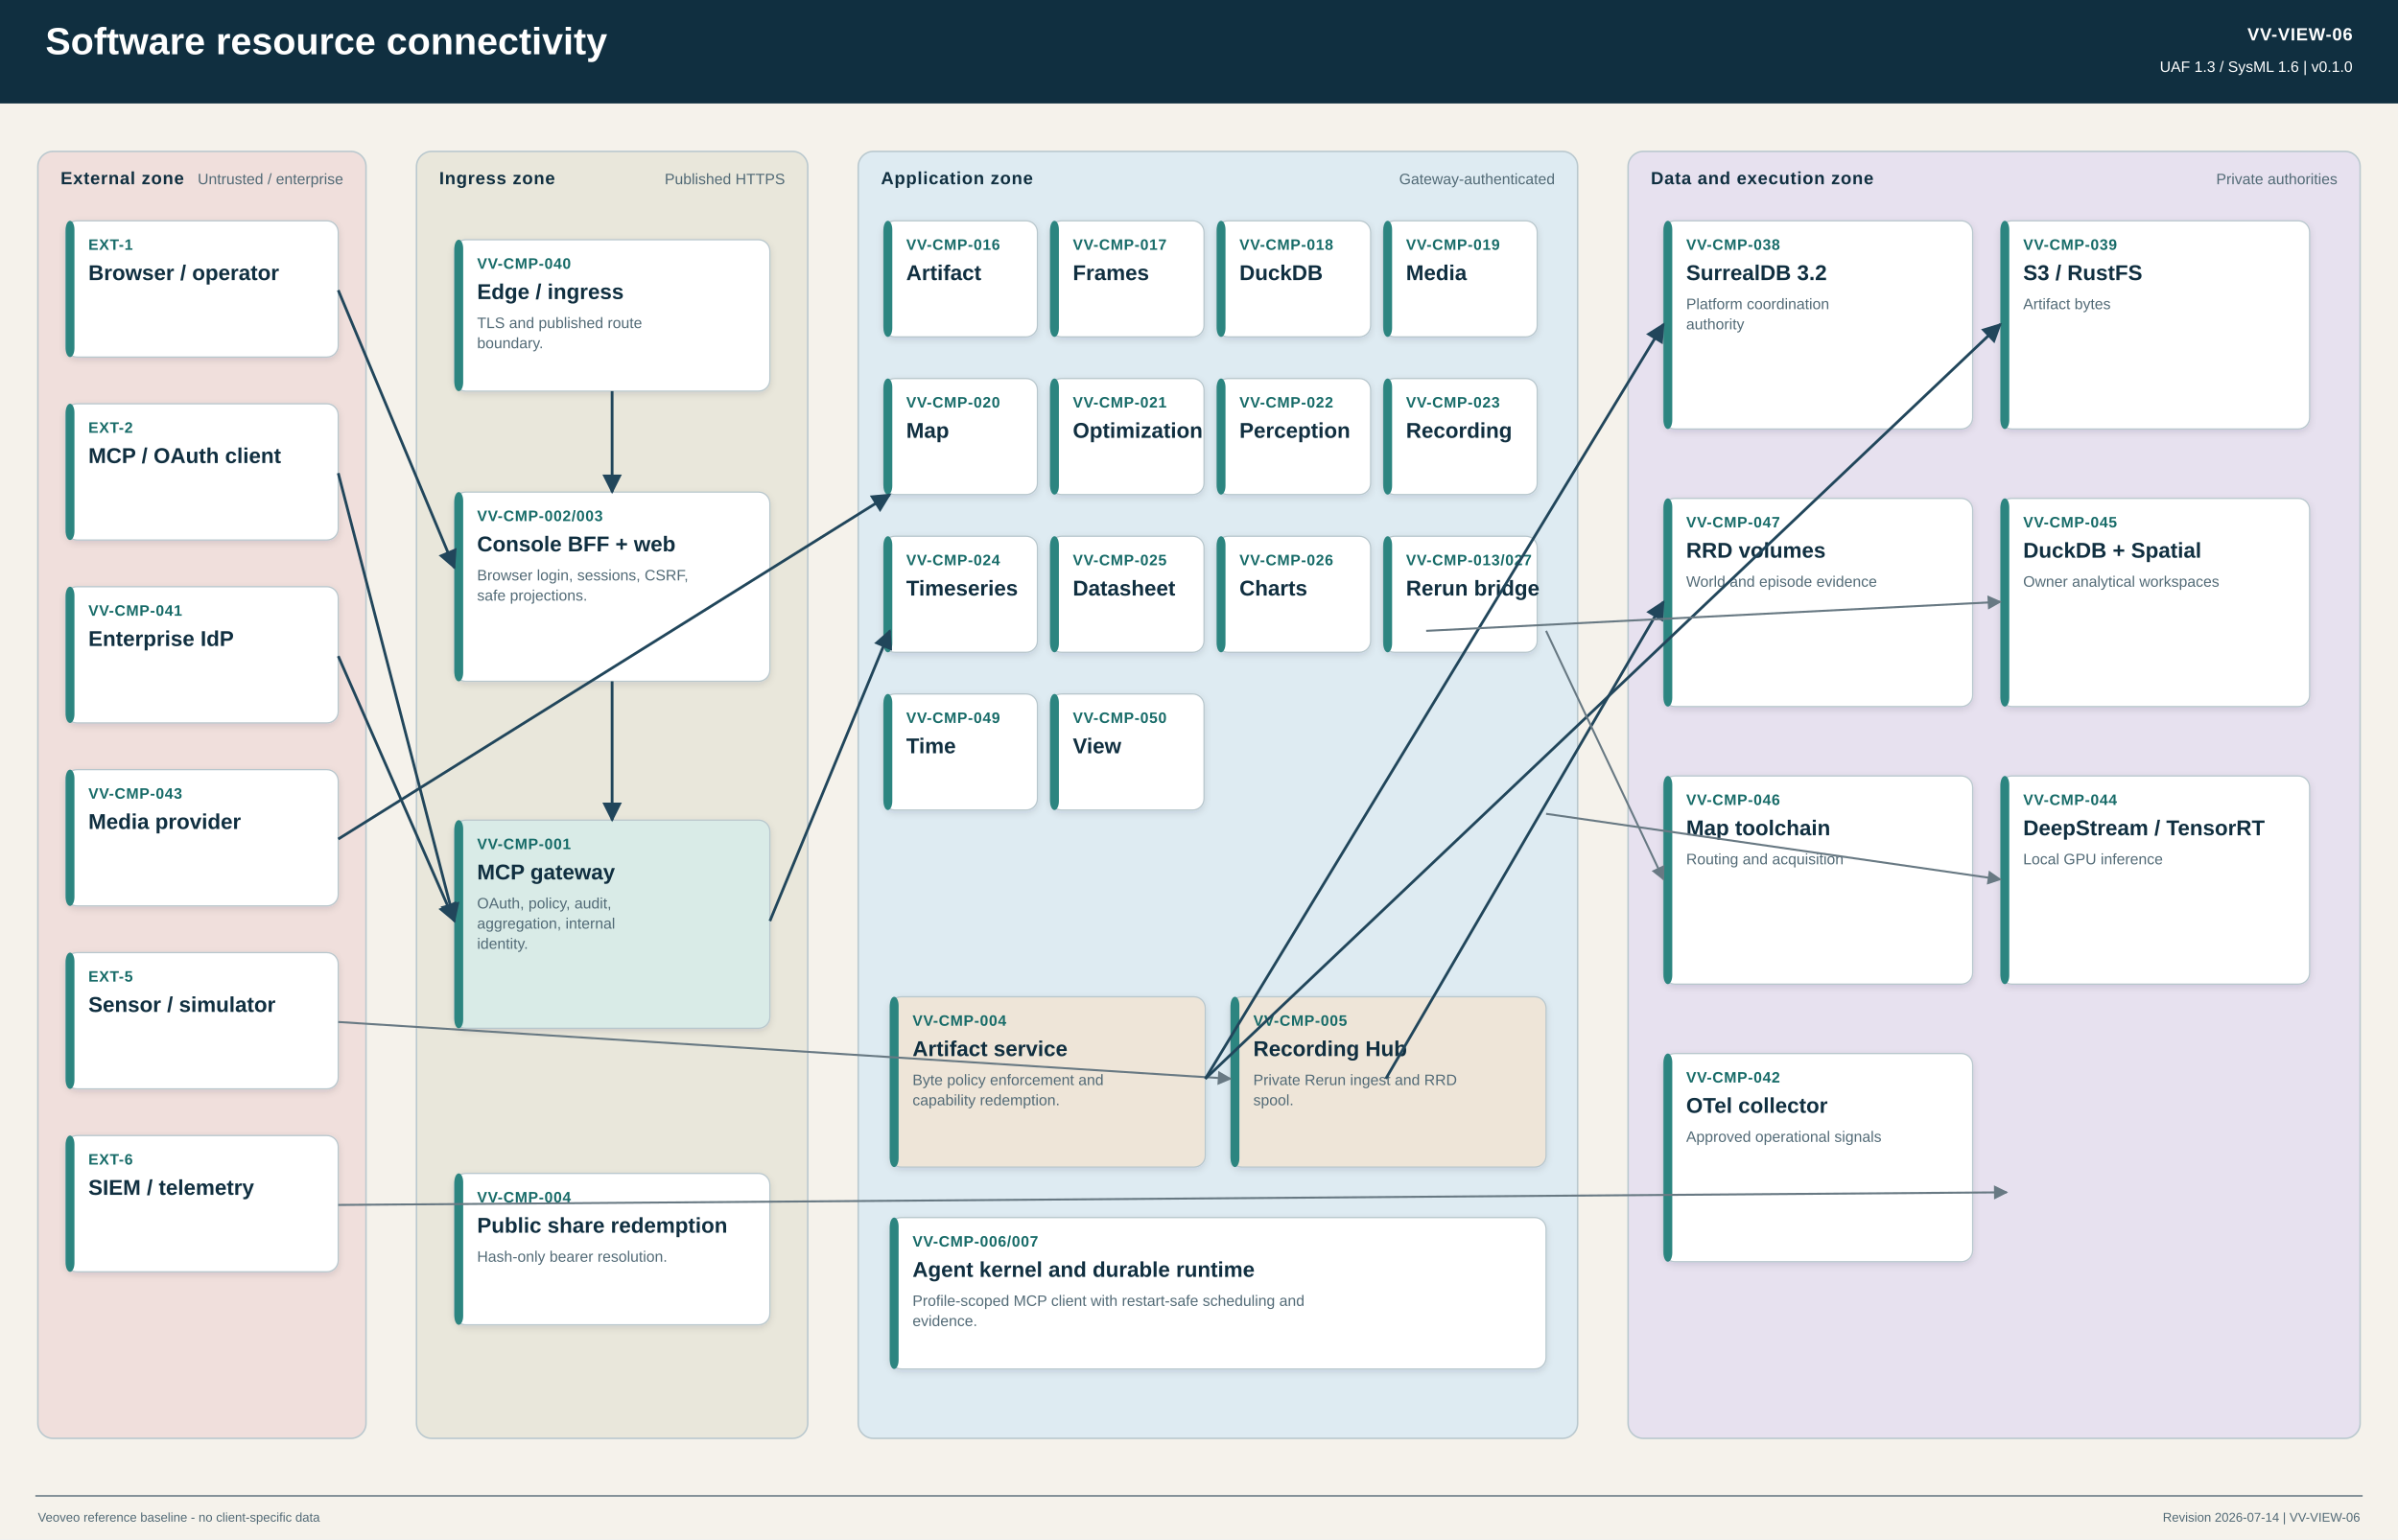
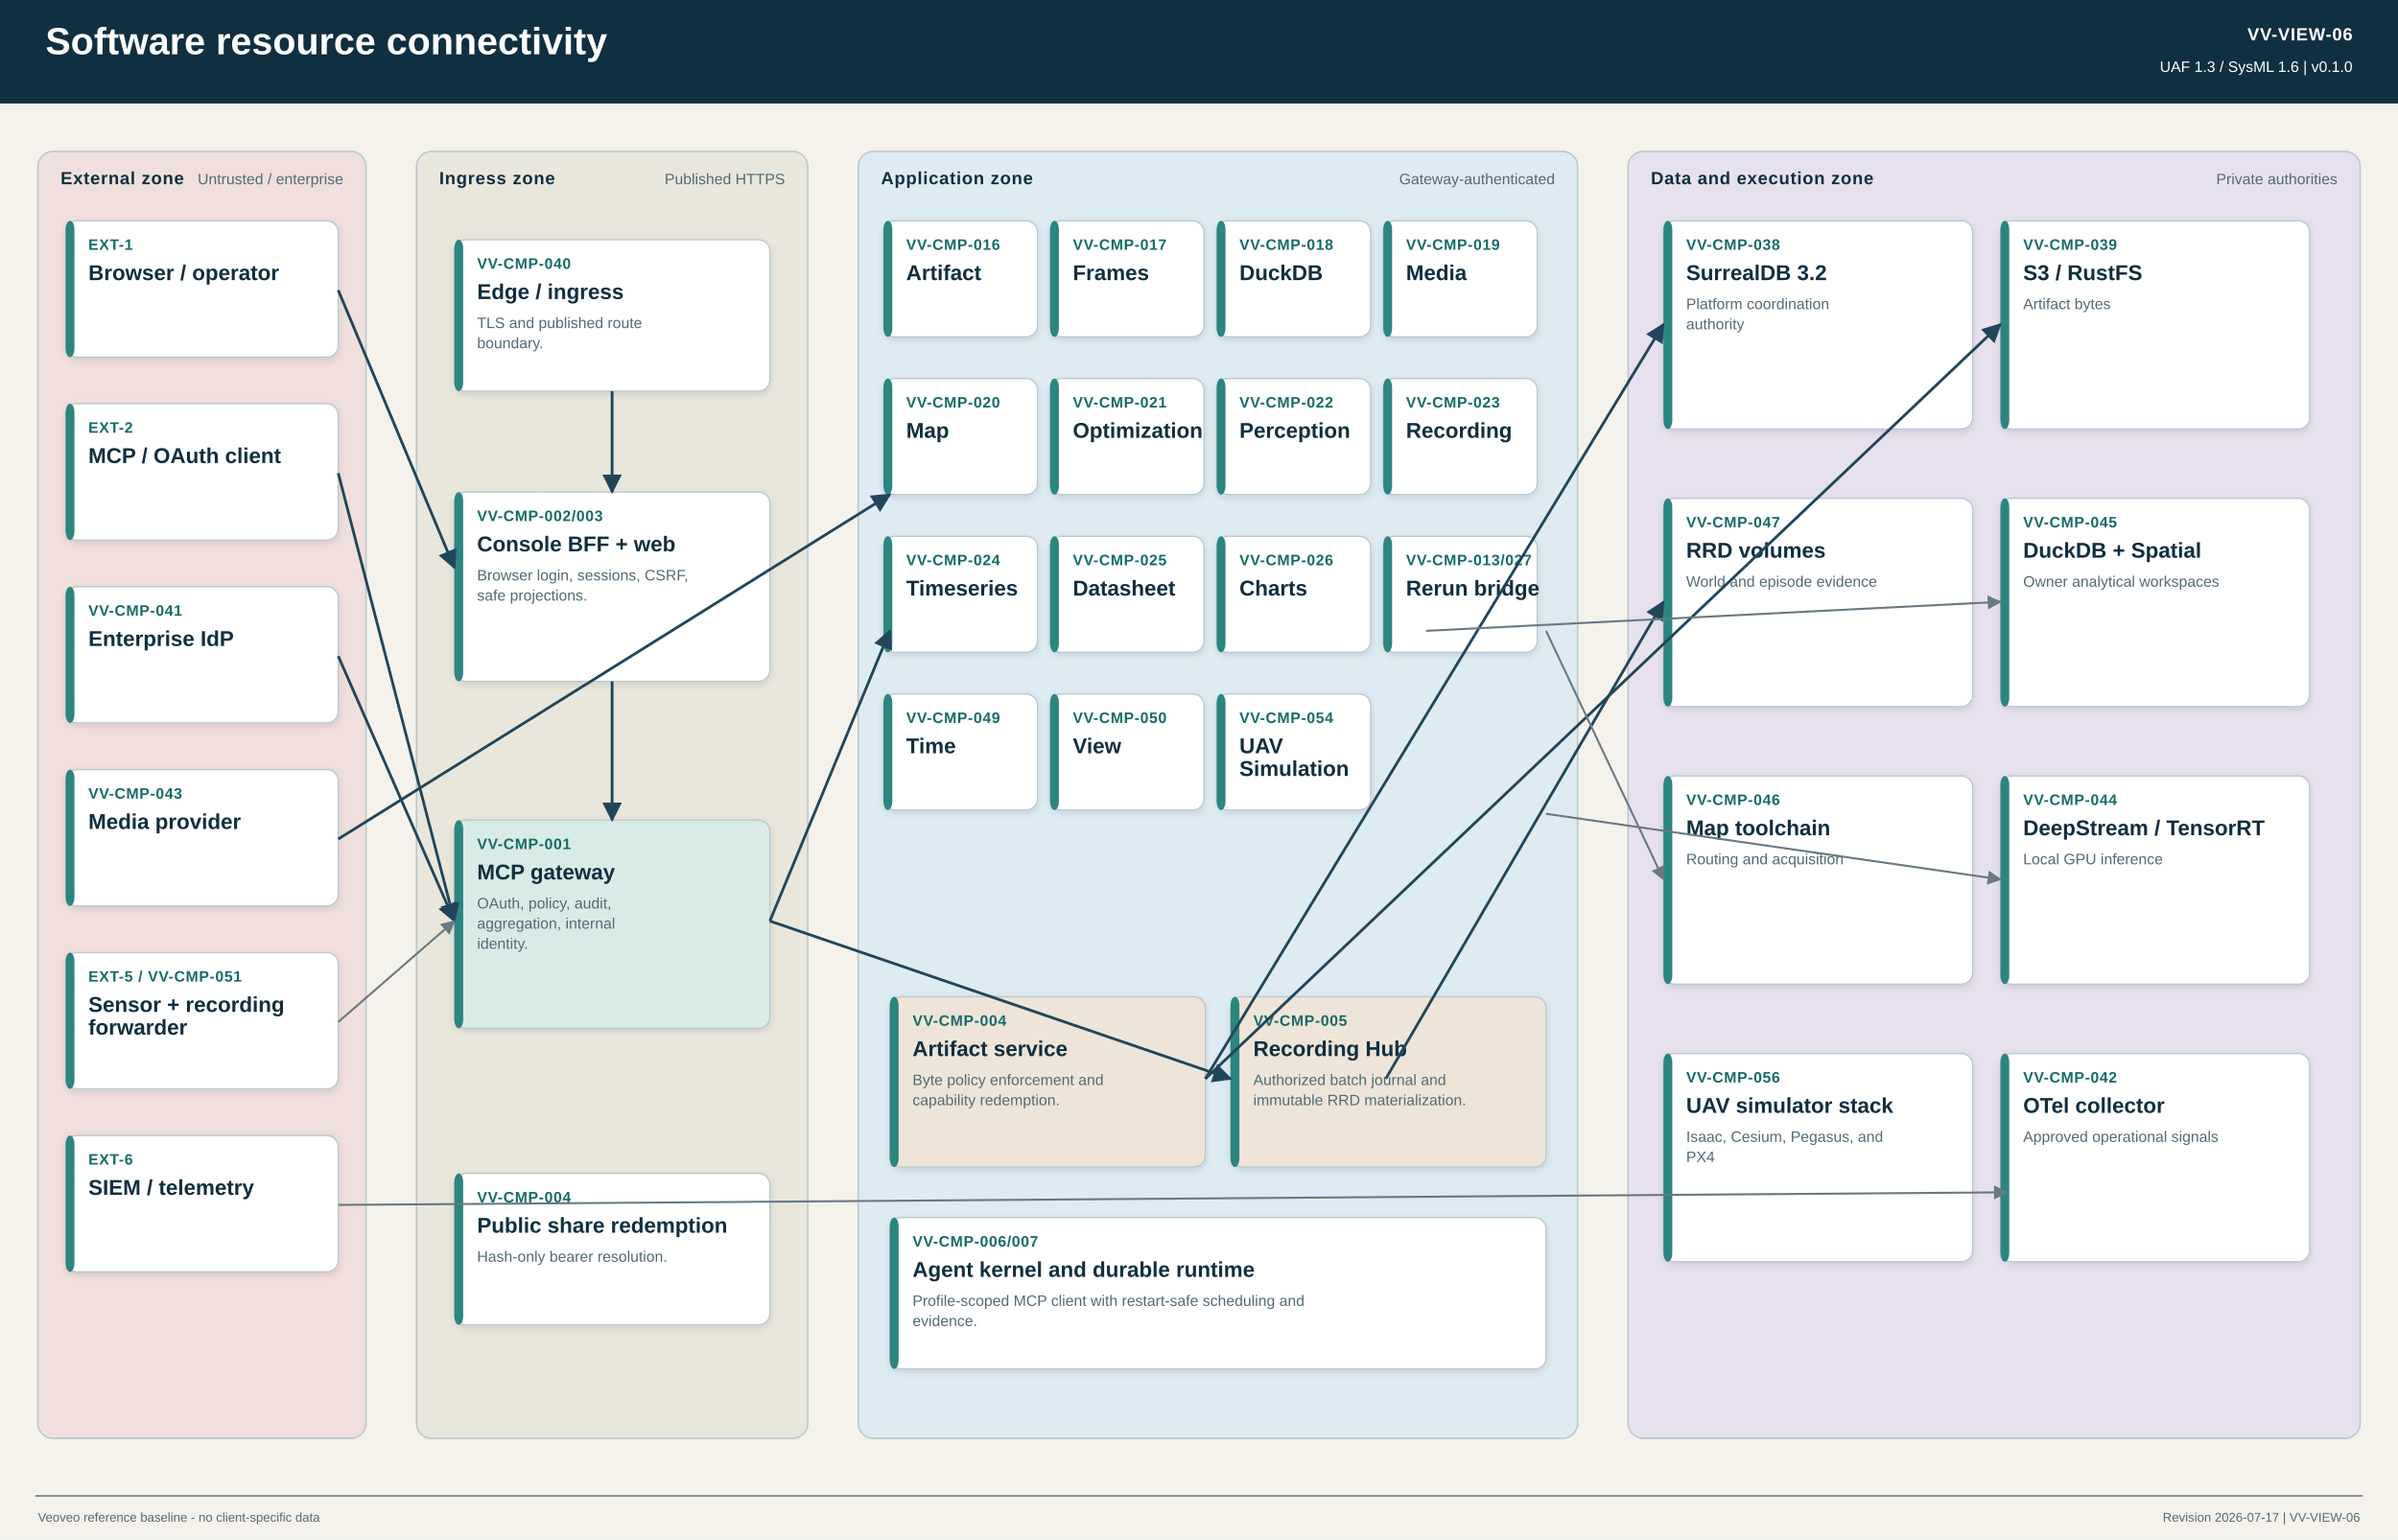
<svg xmlns="http://www.w3.org/2000/svg" viewBox="0 0 1900 1220" width="1900" height="1220" role="img" aria-labelledby="title desc">
  <defs>
    <marker id="arrow" viewBox="0 0 10 10" refX="9" refY="5" markerWidth="7" markerHeight="7" orient="auto-start-reverse">
      <path d="M 0 0 L 10 5 L 0 10 z" fill="#21465b" />
    </marker>
    <marker id="arrow-muted" viewBox="0 0 10 10" refX="9" refY="5" markerWidth="7" markerHeight="7" orient="auto-start-reverse">
      <path d="M 0 0 L 10 5 L 0 10 z" fill="#687983" />
    </marker>
    <filter id="shadow" x="-10%" y="-10%" width="120%" height="130%">
      <feDropShadow dx="0" dy="2" stdDeviation="3" flood-color="#0b2534" flood-opacity="0.12" />
    </filter>
  </defs>
  <style>
.title{font:700 30px Arial,Helvetica,sans-serif;fill:#102f40}.subtitle{font:400 15px Arial,Helvetica,sans-serif;fill:#4d626d}.label{font:700 14px Arial,Helvetica,sans-serif;fill:#102f40;letter-spacing:.04em}.node-title{font:700 17px Arial,Helvetica,sans-serif;fill:#102f40}.node-id{font:700 12px Arial,Helvetica,sans-serif;fill:#176b68;letter-spacing:.04em}.body{font:400 14px Arial,Helvetica,sans-serif;fill:#2d4653}.small{font:400 12px Arial,Helvetica,sans-serif;fill:#526a76}.tiny{font:400 10px Arial,Helvetica,sans-serif;fill:#526a76}.inverse{fill:#ffffff}.edge{stroke:#21465b;stroke-width:2.2;fill:none;marker-end:url(#arrow)}.edge-muted{stroke:#687983;stroke-width:1.6;fill:none;marker-end:url(#arrow-muted)}.edge-dash{stroke:#687983;stroke-width:1.5;stroke-dasharray:7 6;fill:none;marker-end:url(#arrow-muted)}
</style>
  <rect x="0" y="0" width="1900" height="1220" rx="0" fill="#f5f2eb" stroke="none" stroke-width="1" opacity="1" />
  <rect x="0" y="0" width="1900" height="82" rx="0" fill="#102f40" stroke="none" stroke-width="1" opacity="1" />
  <text x="36" y="43" class="title inverse" text-anchor="start">Software resource connectivity</text>
  <text x="1864" y="32" class="label inverse" text-anchor="end">VV-VIEW-06</text>
  <text x="1864" y="57" class="small inverse" text-anchor="end">UAF 1.3 / SysML 1.6 | v0.1.0</text>
  <rect x="30" y="120" width="260" height="1020" rx="12" fill="#f0dfdc" stroke="#b9c8ce" stroke-width="1.2" opacity="1" />
  <text x="48" y="146" class="label" text-anchor="start">External zone</text>
  <text x="272" y="146" class="small" text-anchor="end">Untrusted / enterprise</text>
  <rect x="52" y="175" width="216" height="108" rx="9" fill="#ffffff" stroke="#b8c7cd" stroke-width="1" opacity="1" filter="url(#shadow)" />
  <rect x="52" y="175" width="7" height="108" rx="7" fill="#2c8580" stroke="none" stroke-width="1" opacity="1" />
  <text x="70" y="198" class="node-id" text-anchor="start">EXT-1</text>
  <text x="70" y="222" class="node-title" text-anchor="start">
    <tspan x="70" dy="0">Browser / operator</tspan>
  </text>
  <rect x="52" y="320" width="216" height="108" rx="9" fill="#ffffff" stroke="#b8c7cd" stroke-width="1" opacity="1" filter="url(#shadow)" />
  <rect x="52" y="320" width="7" height="108" rx="7" fill="#2c8580" stroke="none" stroke-width="1" opacity="1" />
  <text x="70" y="343" class="node-id" text-anchor="start">EXT-2</text>
  <text x="70" y="367" class="node-title" text-anchor="start">
    <tspan x="70" dy="0">MCP / OAuth client</tspan>
  </text>
  <rect x="52" y="465" width="216" height="108" rx="9" fill="#ffffff" stroke="#b8c7cd" stroke-width="1" opacity="1" filter="url(#shadow)" />
  <rect x="52" y="465" width="7" height="108" rx="7" fill="#2c8580" stroke="none" stroke-width="1" opacity="1" />
  <text x="70" y="488" class="node-id" text-anchor="start">VV-CMP-041</text>
  <text x="70" y="512" class="node-title" text-anchor="start">
    <tspan x="70" dy="0">Enterprise IdP</tspan>
  </text>
  <rect x="52" y="610" width="216" height="108" rx="9" fill="#ffffff" stroke="#b8c7cd" stroke-width="1" opacity="1" filter="url(#shadow)" />
  <rect x="52" y="610" width="7" height="108" rx="7" fill="#2c8580" stroke="none" stroke-width="1" opacity="1" />
  <text x="70" y="633" class="node-id" text-anchor="start">VV-CMP-043</text>
  <text x="70" y="657" class="node-title" text-anchor="start">
    <tspan x="70" dy="0">Media provider</tspan>
  </text>
  <rect x="52" y="755" width="216" height="108" rx="9" fill="#ffffff" stroke="#b8c7cd" stroke-width="1" opacity="1" filter="url(#shadow)" />
  <rect x="52" y="755" width="7" height="108" rx="7" fill="#2c8580" stroke="none" stroke-width="1" opacity="1" />
-   <text x="70" y="778" class="node-id" text-anchor="start">EXT-5</text>
+   <text x="70" y="778" class="node-id" text-anchor="start">EXT-5 / VV-CMP-051</text>
  <text x="70" y="802" class="node-title" text-anchor="start">
-     <tspan x="70" dy="0">Sensor / simulator</tspan>
+     <tspan x="70" dy="0">Sensor + recording</tspan>
+     <tspan x="70" dy="18">forwarder</tspan>
  </text>
  <rect x="52" y="900" width="216" height="108" rx="9" fill="#ffffff" stroke="#b8c7cd" stroke-width="1" opacity="1" filter="url(#shadow)" />
  <rect x="52" y="900" width="7" height="108" rx="7" fill="#2c8580" stroke="none" stroke-width="1" opacity="1" />
  <text x="70" y="923" class="node-id" text-anchor="start">EXT-6</text>
  <text x="70" y="947" class="node-title" text-anchor="start">
    <tspan x="70" dy="0">SIEM / telemetry</tspan>
  </text>
  <rect x="330" y="120" width="310" height="1020" rx="12" fill="#e9e7db" stroke="#b9c8ce" stroke-width="1.2" opacity="1" />
  <text x="348" y="146" class="label" text-anchor="start">Ingress zone</text>
  <text x="622" y="146" class="small" text-anchor="end">Published HTTPS</text>
  <rect x="360" y="190" width="250" height="120" rx="9" fill="#ffffff" stroke="#b8c7cd" stroke-width="1" opacity="1" filter="url(#shadow)" />
  <rect x="360" y="190" width="7" height="120" rx="7" fill="#2c8580" stroke="none" stroke-width="1" opacity="1" />
  <text x="378" y="213" class="node-id" text-anchor="start">VV-CMP-040</text>
  <text x="378" y="237" class="node-title" text-anchor="start">
    <tspan x="378" dy="0">Edge / ingress</tspan>
  </text>
  <text x="378" y="260" class="small" text-anchor="start">
    <tspan x="378" dy="0">TLS and published route</tspan>
    <tspan x="378" dy="16">boundary.</tspan>
  </text>
  <rect x="360" y="390" width="250" height="150" rx="9" fill="#ffffff" stroke="#b8c7cd" stroke-width="1" opacity="1" filter="url(#shadow)" />
  <rect x="360" y="390" width="7" height="150" rx="7" fill="#2c8580" stroke="none" stroke-width="1" opacity="1" />
  <text x="378" y="413" class="node-id" text-anchor="start">VV-CMP-002/003</text>
  <text x="378" y="437" class="node-title" text-anchor="start">
    <tspan x="378" dy="0">Console BFF + web</tspan>
  </text>
  <text x="378" y="460" class="small" text-anchor="start">
    <tspan x="378" dy="0">Browser login, sessions, CSRF,</tspan>
    <tspan x="378" dy="16">safe projections.</tspan>
  </text>
  <rect x="360" y="650" width="250" height="165" rx="9" fill="#d9ebe7" stroke="#b8c7cd" stroke-width="1" opacity="1" filter="url(#shadow)" />
  <rect x="360" y="650" width="7" height="165" rx="7" fill="#2c8580" stroke="none" stroke-width="1" opacity="1" />
  <text x="378" y="673" class="node-id" text-anchor="start">VV-CMP-001</text>
  <text x="378" y="697" class="node-title" text-anchor="start">
    <tspan x="378" dy="0">MCP gateway</tspan>
  </text>
  <text x="378" y="720" class="small" text-anchor="start">
    <tspan x="378" dy="0">OAuth, policy, audit,</tspan>
    <tspan x="378" dy="16">aggregation, internal</tspan>
    <tspan x="378" dy="16">identity.</tspan>
  </text>
  <rect x="360" y="930" width="250" height="120" rx="9" fill="#ffffff" stroke="#b8c7cd" stroke-width="1" opacity="1" filter="url(#shadow)" />
  <rect x="360" y="930" width="7" height="120" rx="7" fill="#2c8580" stroke="none" stroke-width="1" opacity="1" />
  <text x="378" y="953" class="node-id" text-anchor="start">VV-CMP-004</text>
  <text x="378" y="977" class="node-title" text-anchor="start">
    <tspan x="378" dy="0">Public share redemption</tspan>
  </text>
  <text x="378" y="1000" class="small" text-anchor="start">
    <tspan x="378" dy="0">Hash-only bearer resolution.</tspan>
  </text>
  <rect x="680" y="120" width="570" height="1020" rx="12" fill="#deebf2" stroke="#b9c8ce" stroke-width="1.2" opacity="1" />
  <text x="698" y="146" class="label" text-anchor="start">Application zone</text>
  <text x="1232" y="146" class="small" text-anchor="end">Gateway-authenticated</text>
  <rect x="700" y="175" width="122" height="92" rx="9" fill="#ffffff" stroke="#b8c7cd" stroke-width="1" opacity="1" filter="url(#shadow)" />
  <rect x="700" y="175" width="7" height="92" rx="7" fill="#2c8580" stroke="none" stroke-width="1" opacity="1" />
  <text x="718" y="198" class="node-id" text-anchor="start">VV-CMP-016</text>
  <text x="718" y="222" class="node-title" text-anchor="start">
    <tspan x="718" dy="0">Artifact</tspan>
  </text>
  <rect x="832" y="175" width="122" height="92" rx="9" fill="#ffffff" stroke="#b8c7cd" stroke-width="1" opacity="1" filter="url(#shadow)" />
  <rect x="832" y="175" width="7" height="92" rx="7" fill="#2c8580" stroke="none" stroke-width="1" opacity="1" />
  <text x="850" y="198" class="node-id" text-anchor="start">VV-CMP-017</text>
  <text x="850" y="222" class="node-title" text-anchor="start">
    <tspan x="850" dy="0">Frames</tspan>
  </text>
  <rect x="964" y="175" width="122" height="92" rx="9" fill="#ffffff" stroke="#b8c7cd" stroke-width="1" opacity="1" filter="url(#shadow)" />
  <rect x="964" y="175" width="7" height="92" rx="7" fill="#2c8580" stroke="none" stroke-width="1" opacity="1" />
  <text x="982" y="198" class="node-id" text-anchor="start">VV-CMP-018</text>
  <text x="982" y="222" class="node-title" text-anchor="start">
    <tspan x="982" dy="0">DuckDB</tspan>
  </text>
  <rect x="1096" y="175" width="122" height="92" rx="9" fill="#ffffff" stroke="#b8c7cd" stroke-width="1" opacity="1" filter="url(#shadow)" />
  <rect x="1096" y="175" width="7" height="92" rx="7" fill="#2c8580" stroke="none" stroke-width="1" opacity="1" />
  <text x="1114" y="198" class="node-id" text-anchor="start">VV-CMP-019</text>
  <text x="1114" y="222" class="node-title" text-anchor="start">
    <tspan x="1114" dy="0">Media</tspan>
  </text>
  <rect x="700" y="300" width="122" height="92" rx="9" fill="#ffffff" stroke="#b8c7cd" stroke-width="1" opacity="1" filter="url(#shadow)" />
  <rect x="700" y="300" width="7" height="92" rx="7" fill="#2c8580" stroke="none" stroke-width="1" opacity="1" />
  <text x="718" y="323" class="node-id" text-anchor="start">VV-CMP-020</text>
  <text x="718" y="347" class="node-title" text-anchor="start">
    <tspan x="718" dy="0">Map</tspan>
  </text>
  <rect x="832" y="300" width="122" height="92" rx="9" fill="#ffffff" stroke="#b8c7cd" stroke-width="1" opacity="1" filter="url(#shadow)" />
  <rect x="832" y="300" width="7" height="92" rx="7" fill="#2c8580" stroke="none" stroke-width="1" opacity="1" />
  <text x="850" y="323" class="node-id" text-anchor="start">VV-CMP-021</text>
  <text x="850" y="347" class="node-title" text-anchor="start">
    <tspan x="850" dy="0">Optimization</tspan>
  </text>
  <rect x="964" y="300" width="122" height="92" rx="9" fill="#ffffff" stroke="#b8c7cd" stroke-width="1" opacity="1" filter="url(#shadow)" />
  <rect x="964" y="300" width="7" height="92" rx="7" fill="#2c8580" stroke="none" stroke-width="1" opacity="1" />
  <text x="982" y="323" class="node-id" text-anchor="start">VV-CMP-022</text>
  <text x="982" y="347" class="node-title" text-anchor="start">
    <tspan x="982" dy="0">Perception</tspan>
  </text>
  <rect x="1096" y="300" width="122" height="92" rx="9" fill="#ffffff" stroke="#b8c7cd" stroke-width="1" opacity="1" filter="url(#shadow)" />
  <rect x="1096" y="300" width="7" height="92" rx="7" fill="#2c8580" stroke="none" stroke-width="1" opacity="1" />
  <text x="1114" y="323" class="node-id" text-anchor="start">VV-CMP-023</text>
  <text x="1114" y="347" class="node-title" text-anchor="start">
    <tspan x="1114" dy="0">Recording</tspan>
  </text>
  <rect x="700" y="425" width="122" height="92" rx="9" fill="#ffffff" stroke="#b8c7cd" stroke-width="1" opacity="1" filter="url(#shadow)" />
  <rect x="700" y="425" width="7" height="92" rx="7" fill="#2c8580" stroke="none" stroke-width="1" opacity="1" />
  <text x="718" y="448" class="node-id" text-anchor="start">VV-CMP-024</text>
  <text x="718" y="472" class="node-title" text-anchor="start">
    <tspan x="718" dy="0">Timeseries</tspan>
  </text>
  <rect x="832" y="425" width="122" height="92" rx="9" fill="#ffffff" stroke="#b8c7cd" stroke-width="1" opacity="1" filter="url(#shadow)" />
  <rect x="832" y="425" width="7" height="92" rx="7" fill="#2c8580" stroke="none" stroke-width="1" opacity="1" />
  <text x="850" y="448" class="node-id" text-anchor="start">VV-CMP-025</text>
  <text x="850" y="472" class="node-title" text-anchor="start">
    <tspan x="850" dy="0">Datasheet</tspan>
  </text>
  <rect x="964" y="425" width="122" height="92" rx="9" fill="#ffffff" stroke="#b8c7cd" stroke-width="1" opacity="1" filter="url(#shadow)" />
  <rect x="964" y="425" width="7" height="92" rx="7" fill="#2c8580" stroke="none" stroke-width="1" opacity="1" />
  <text x="982" y="448" class="node-id" text-anchor="start">VV-CMP-026</text>
  <text x="982" y="472" class="node-title" text-anchor="start">
    <tspan x="982" dy="0">Charts</tspan>
  </text>
  <rect x="1096" y="425" width="122" height="92" rx="9" fill="#ffffff" stroke="#b8c7cd" stroke-width="1" opacity="1" filter="url(#shadow)" />
  <rect x="1096" y="425" width="7" height="92" rx="7" fill="#2c8580" stroke="none" stroke-width="1" opacity="1" />
  <text x="1114" y="448" class="node-id" text-anchor="start">VV-CMP-013/027</text>
  <text x="1114" y="472" class="node-title" text-anchor="start">
    <tspan x="1114" dy="0">Rerun bridge</tspan>
  </text>
  <rect x="700" y="550" width="122" height="92" rx="9" fill="#ffffff" stroke="#b8c7cd" stroke-width="1" opacity="1" filter="url(#shadow)" />
  <rect x="700" y="550" width="7" height="92" rx="7" fill="#2c8580" stroke="none" stroke-width="1" opacity="1" />
  <text x="718" y="573" class="node-id" text-anchor="start">VV-CMP-049</text>
  <text x="718" y="597" class="node-title" text-anchor="start">
    <tspan x="718" dy="0">Time</tspan>
  </text>
  <rect x="832" y="550" width="122" height="92" rx="9" fill="#ffffff" stroke="#b8c7cd" stroke-width="1" opacity="1" filter="url(#shadow)" />
  <rect x="832" y="550" width="7" height="92" rx="7" fill="#2c8580" stroke="none" stroke-width="1" opacity="1" />
  <text x="850" y="573" class="node-id" text-anchor="start">VV-CMP-050</text>
  <text x="850" y="597" class="node-title" text-anchor="start">
    <tspan x="850" dy="0">View</tspan>
  </text>
+   <rect x="964" y="550" width="122" height="92" rx="9" fill="#ffffff" stroke="#b8c7cd" stroke-width="1" opacity="1" filter="url(#shadow)" />
+   <rect x="964" y="550" width="7" height="92" rx="7" fill="#2c8580" stroke="none" stroke-width="1" opacity="1" />
+   <text x="982" y="573" class="node-id" text-anchor="start">VV-CMP-054</text>
+   <text x="982" y="597" class="node-title" text-anchor="start">
+     <tspan x="982" dy="0">UAV</tspan>
+     <tspan x="982" dy="18">Simulation</tspan>
+   </text>
  <rect x="705" y="790" width="250" height="135" rx="9" fill="#eee5d8" stroke="#b8c7cd" stroke-width="1" opacity="1" filter="url(#shadow)" />
  <rect x="705" y="790" width="7" height="135" rx="7" fill="#2c8580" stroke="none" stroke-width="1" opacity="1" />
  <text x="723" y="813" class="node-id" text-anchor="start">VV-CMP-004</text>
  <text x="723" y="837" class="node-title" text-anchor="start">
    <tspan x="723" dy="0">Artifact service</tspan>
  </text>
  <text x="723" y="860" class="small" text-anchor="start">
    <tspan x="723" dy="0">Byte policy enforcement and</tspan>
    <tspan x="723" dy="16">capability redemption.</tspan>
  </text>
  <rect x="975" y="790" width="250" height="135" rx="9" fill="#eee5d8" stroke="#b8c7cd" stroke-width="1" opacity="1" filter="url(#shadow)" />
  <rect x="975" y="790" width="7" height="135" rx="7" fill="#2c8580" stroke="none" stroke-width="1" opacity="1" />
  <text x="993" y="813" class="node-id" text-anchor="start">VV-CMP-005</text>
  <text x="993" y="837" class="node-title" text-anchor="start">
    <tspan x="993" dy="0">Recording Hub</tspan>
  </text>
  <text x="993" y="860" class="small" text-anchor="start">
-     <tspan x="993" dy="0">Private Rerun ingest and RRD</tspan>
-     <tspan x="993" dy="16">spool.</tspan>
+     <tspan x="993" dy="0">Authorized batch journal and</tspan>
+     <tspan x="993" dy="16">immutable RRD materialization.</tspan>
  </text>
  <rect x="705" y="965" width="520" height="120" rx="9" fill="#ffffff" stroke="#b8c7cd" stroke-width="1" opacity="1" filter="url(#shadow)" />
  <rect x="705" y="965" width="7" height="120" rx="7" fill="#2c8580" stroke="none" stroke-width="1" opacity="1" />
  <text x="723" y="988" class="node-id" text-anchor="start">VV-CMP-006/007</text>
  <text x="723" y="1012" class="node-title" text-anchor="start">
    <tspan x="723" dy="0">Agent kernel and durable runtime</tspan>
  </text>
  <text x="723" y="1035" class="small" text-anchor="start">
    <tspan x="723" dy="0">Profile-scoped MCP client with restart-safe scheduling and</tspan>
    <tspan x="723" dy="16">evidence.</tspan>
  </text>
  <rect x="1290" y="120" width="580" height="1020" rx="12" fill="#e7e1ef" stroke="#b9c8ce" stroke-width="1.2" opacity="1" />
  <text x="1308" y="146" class="label" text-anchor="start">Data and execution zone</text>
  <text x="1852" y="146" class="small" text-anchor="end">Private authorities</text>
  <rect x="1318" y="175" width="245" height="165" rx="9" fill="#ffffff" stroke="#b8c7cd" stroke-width="1" opacity="1" filter="url(#shadow)" />
  <rect x="1318" y="175" width="7" height="165" rx="7" fill="#2c8580" stroke="none" stroke-width="1" opacity="1" />
  <text x="1336" y="198" class="node-id" text-anchor="start">VV-CMP-038</text>
  <text x="1336" y="222" class="node-title" text-anchor="start">
    <tspan x="1336" dy="0">SurrealDB 3.2</tspan>
  </text>
  <text x="1336" y="245" class="small" text-anchor="start">
    <tspan x="1336" dy="0">Platform coordination</tspan>
    <tspan x="1336" dy="16">authority</tspan>
  </text>
  <rect x="1585" y="175" width="245" height="165" rx="9" fill="#ffffff" stroke="#b8c7cd" stroke-width="1" opacity="1" filter="url(#shadow)" />
  <rect x="1585" y="175" width="7" height="165" rx="7" fill="#2c8580" stroke="none" stroke-width="1" opacity="1" />
  <text x="1603" y="198" class="node-id" text-anchor="start">VV-CMP-039</text>
  <text x="1603" y="222" class="node-title" text-anchor="start">
    <tspan x="1603" dy="0">S3 / RustFS</tspan>
  </text>
  <text x="1603" y="245" class="small" text-anchor="start">
    <tspan x="1603" dy="0">Artifact bytes</tspan>
  </text>
  <rect x="1318" y="395" width="245" height="165" rx="9" fill="#ffffff" stroke="#b8c7cd" stroke-width="1" opacity="1" filter="url(#shadow)" />
  <rect x="1318" y="395" width="7" height="165" rx="7" fill="#2c8580" stroke="none" stroke-width="1" opacity="1" />
  <text x="1336" y="418" class="node-id" text-anchor="start">VV-CMP-047</text>
  <text x="1336" y="442" class="node-title" text-anchor="start">
    <tspan x="1336" dy="0">RRD volumes</tspan>
  </text>
  <text x="1336" y="465" class="small" text-anchor="start">
    <tspan x="1336" dy="0">World and episode evidence</tspan>
  </text>
  <rect x="1585" y="395" width="245" height="165" rx="9" fill="#ffffff" stroke="#b8c7cd" stroke-width="1" opacity="1" filter="url(#shadow)" />
  <rect x="1585" y="395" width="7" height="165" rx="7" fill="#2c8580" stroke="none" stroke-width="1" opacity="1" />
  <text x="1603" y="418" class="node-id" text-anchor="start">VV-CMP-045</text>
  <text x="1603" y="442" class="node-title" text-anchor="start">
    <tspan x="1603" dy="0">DuckDB + Spatial</tspan>
  </text>
  <text x="1603" y="465" class="small" text-anchor="start">
    <tspan x="1603" dy="0">Owner analytical workspaces</tspan>
  </text>
  <rect x="1318" y="615" width="245" height="165" rx="9" fill="#ffffff" stroke="#b8c7cd" stroke-width="1" opacity="1" filter="url(#shadow)" />
  <rect x="1318" y="615" width="7" height="165" rx="7" fill="#2c8580" stroke="none" stroke-width="1" opacity="1" />
  <text x="1336" y="638" class="node-id" text-anchor="start">VV-CMP-046</text>
  <text x="1336" y="662" class="node-title" text-anchor="start">
    <tspan x="1336" dy="0">Map toolchain</tspan>
  </text>
  <text x="1336" y="685" class="small" text-anchor="start">
    <tspan x="1336" dy="0">Routing and acquisition</tspan>
  </text>
  <rect x="1585" y="615" width="245" height="165" rx="9" fill="#ffffff" stroke="#b8c7cd" stroke-width="1" opacity="1" filter="url(#shadow)" />
  <rect x="1585" y="615" width="7" height="165" rx="7" fill="#2c8580" stroke="none" stroke-width="1" opacity="1" />
  <text x="1603" y="638" class="node-id" text-anchor="start">VV-CMP-044</text>
  <text x="1603" y="662" class="node-title" text-anchor="start">
    <tspan x="1603" dy="0">DeepStream / TensorRT</tspan>
  </text>
  <text x="1603" y="685" class="small" text-anchor="start">
    <tspan x="1603" dy="0">Local GPU inference</tspan>
  </text>
  <rect x="1318" y="835" width="245" height="165" rx="9" fill="#ffffff" stroke="#b8c7cd" stroke-width="1" opacity="1" filter="url(#shadow)" />
  <rect x="1318" y="835" width="7" height="165" rx="7" fill="#2c8580" stroke="none" stroke-width="1" opacity="1" />
-   <text x="1336" y="858" class="node-id" text-anchor="start">VV-CMP-042</text>
+   <text x="1336" y="858" class="node-id" text-anchor="start">VV-CMP-056</text>
  <text x="1336" y="882" class="node-title" text-anchor="start">
-     <tspan x="1336" dy="0">OTel collector</tspan>
+     <tspan x="1336" dy="0">UAV simulator stack</tspan>
  </text>
  <text x="1336" y="905" class="small" text-anchor="start">
-     <tspan x="1336" dy="0">Approved operational signals</tspan>
+     <tspan x="1336" dy="0">Isaac, Cesium, Pegasus, and</tspan>
+     <tspan x="1336" dy="16">PX4</tspan>
+   </text>
+   <rect x="1585" y="835" width="245" height="165" rx="9" fill="#ffffff" stroke="#b8c7cd" stroke-width="1" opacity="1" filter="url(#shadow)" />
+   <rect x="1585" y="835" width="7" height="165" rx="7" fill="#2c8580" stroke="none" stroke-width="1" opacity="1" />
+   <text x="1603" y="858" class="node-id" text-anchor="start">VV-CMP-042</text>
+   <text x="1603" y="882" class="node-title" text-anchor="start">
+     <tspan x="1603" dy="0">OTel collector</tspan>
+   </text>
+   <text x="1603" y="905" class="small" text-anchor="start">
+     <tspan x="1603" dy="0">Approved operational signals</tspan>
  </text>
  <path d="M 268 230 L 360 450" class="edge" />
  <path d="M 268 375 L 360 730" class="edge" />
  <path d="M 268 520 L 360 730" class="edge" />
  <path d="M 268 665 L 705 392" class="edge" />
-   <path d="M 268 810 L 975 855" class="edge-muted" />
+   <path d="M 268 810 L 360 730" class="edge-muted" />
  <path d="M 268 955 L 1590 945" class="edge-muted" />
  <path d="M 485 310 L 485 390" class="edge" />
  <path d="M 485 540 L 485 650" class="edge" />
  <path d="M 610 730 L 705 500" class="edge" />
+   <path d="M 610 730 L 975 855" class="edge" />
  <path d="M 955 855 L 1318 257" class="edge" />
  <path d="M 955 855 L 1585 257" class="edge" />
  <path d="M 1098 855 L 1318 477" class="edge" />
  <path d="M 1225 500 L 1318 697" class="edge-muted" />
  <path d="M 1225 645 L 1585 697" class="edge-muted" />
  <path d="M 1130 500 L 1585 477" class="edge-muted" />
  <rect x="28" y="1185" width="1844" height="1.2" rx="0" fill="#687983" stroke="none" stroke-width="1" opacity="1" />
  <text x="30" y="1206" class="tiny" text-anchor="start">Veoveo reference baseline - no client-specific data</text>
-   <text x="1870" y="1206" class="tiny" text-anchor="end">Revision 2026-07-14 | VV-VIEW-06</text>
+   <text x="1870" y="1206" class="tiny" text-anchor="end">Revision 2026-07-17 | VV-VIEW-06</text>
</svg>
